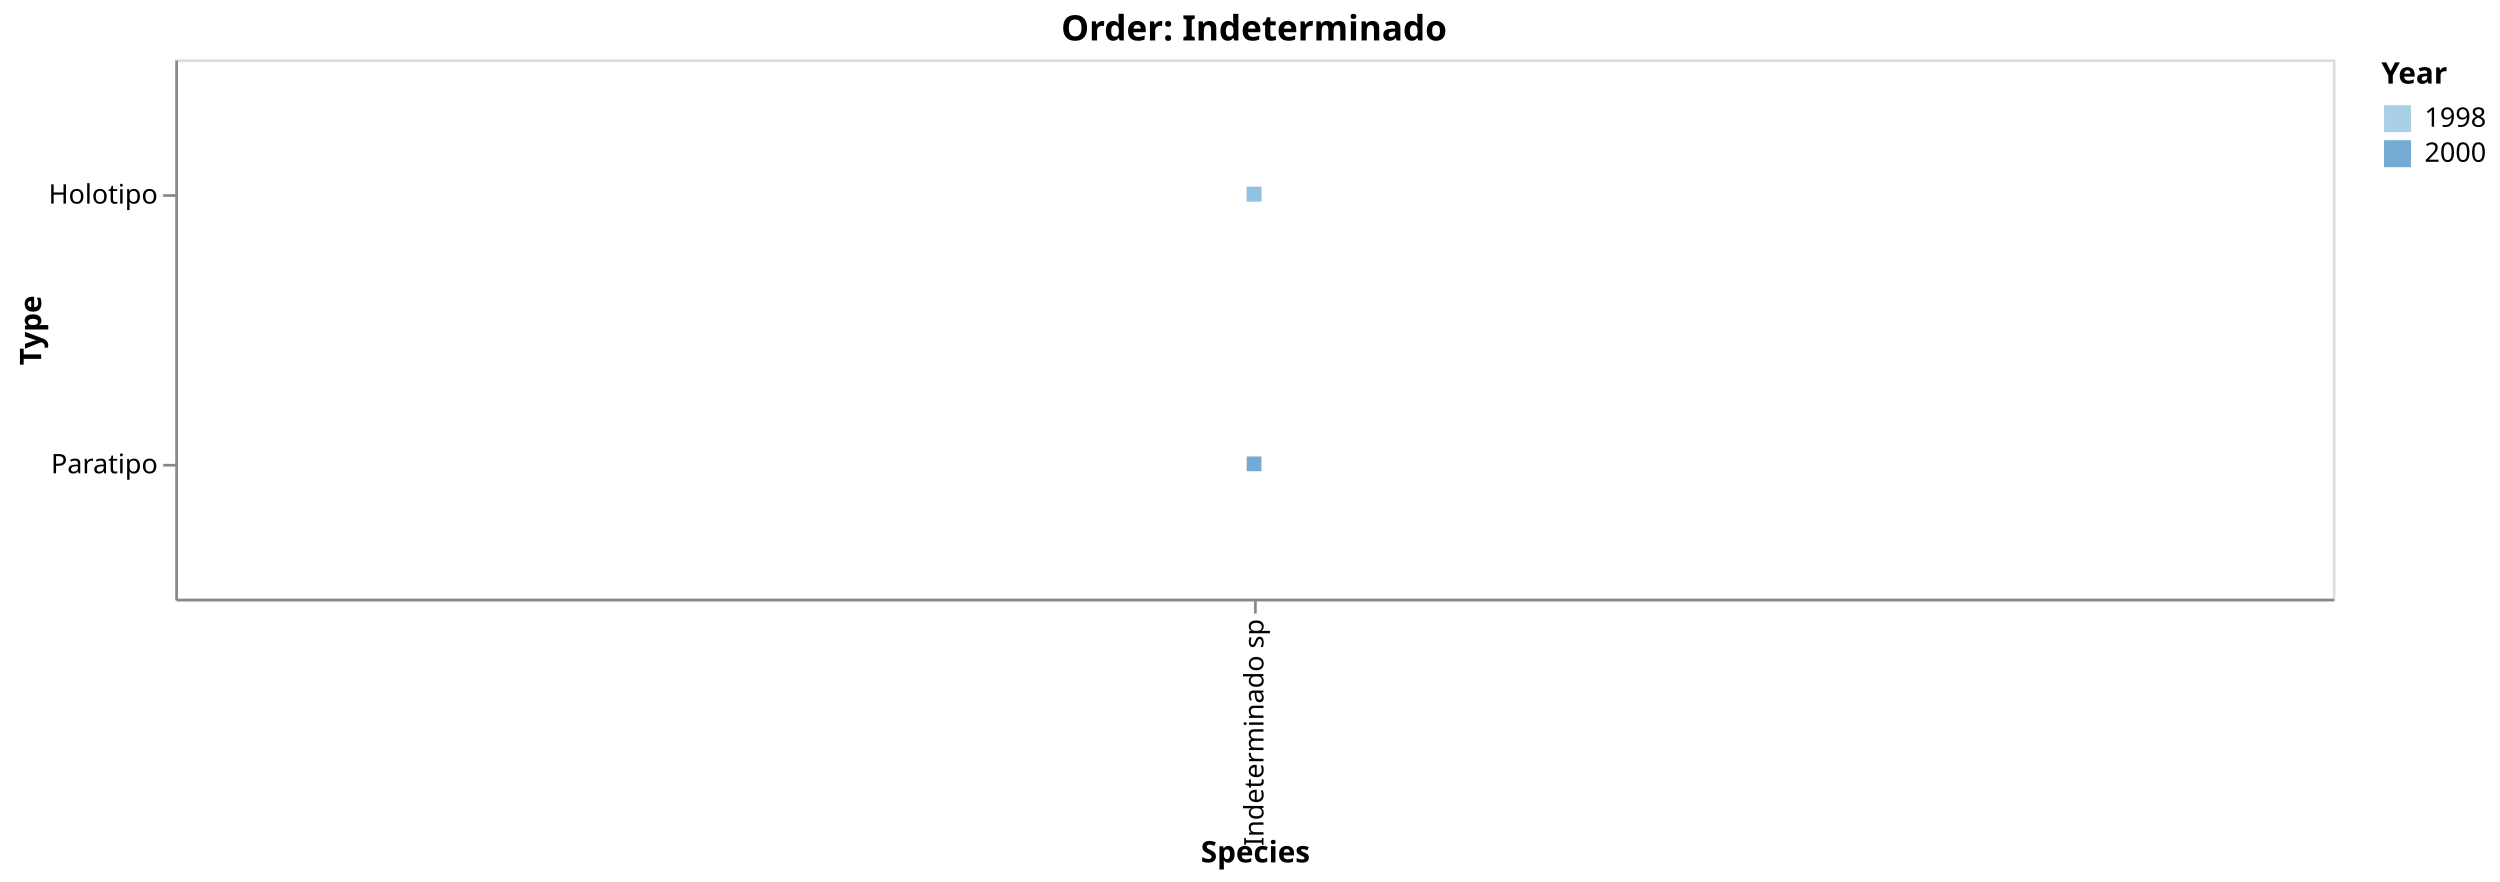
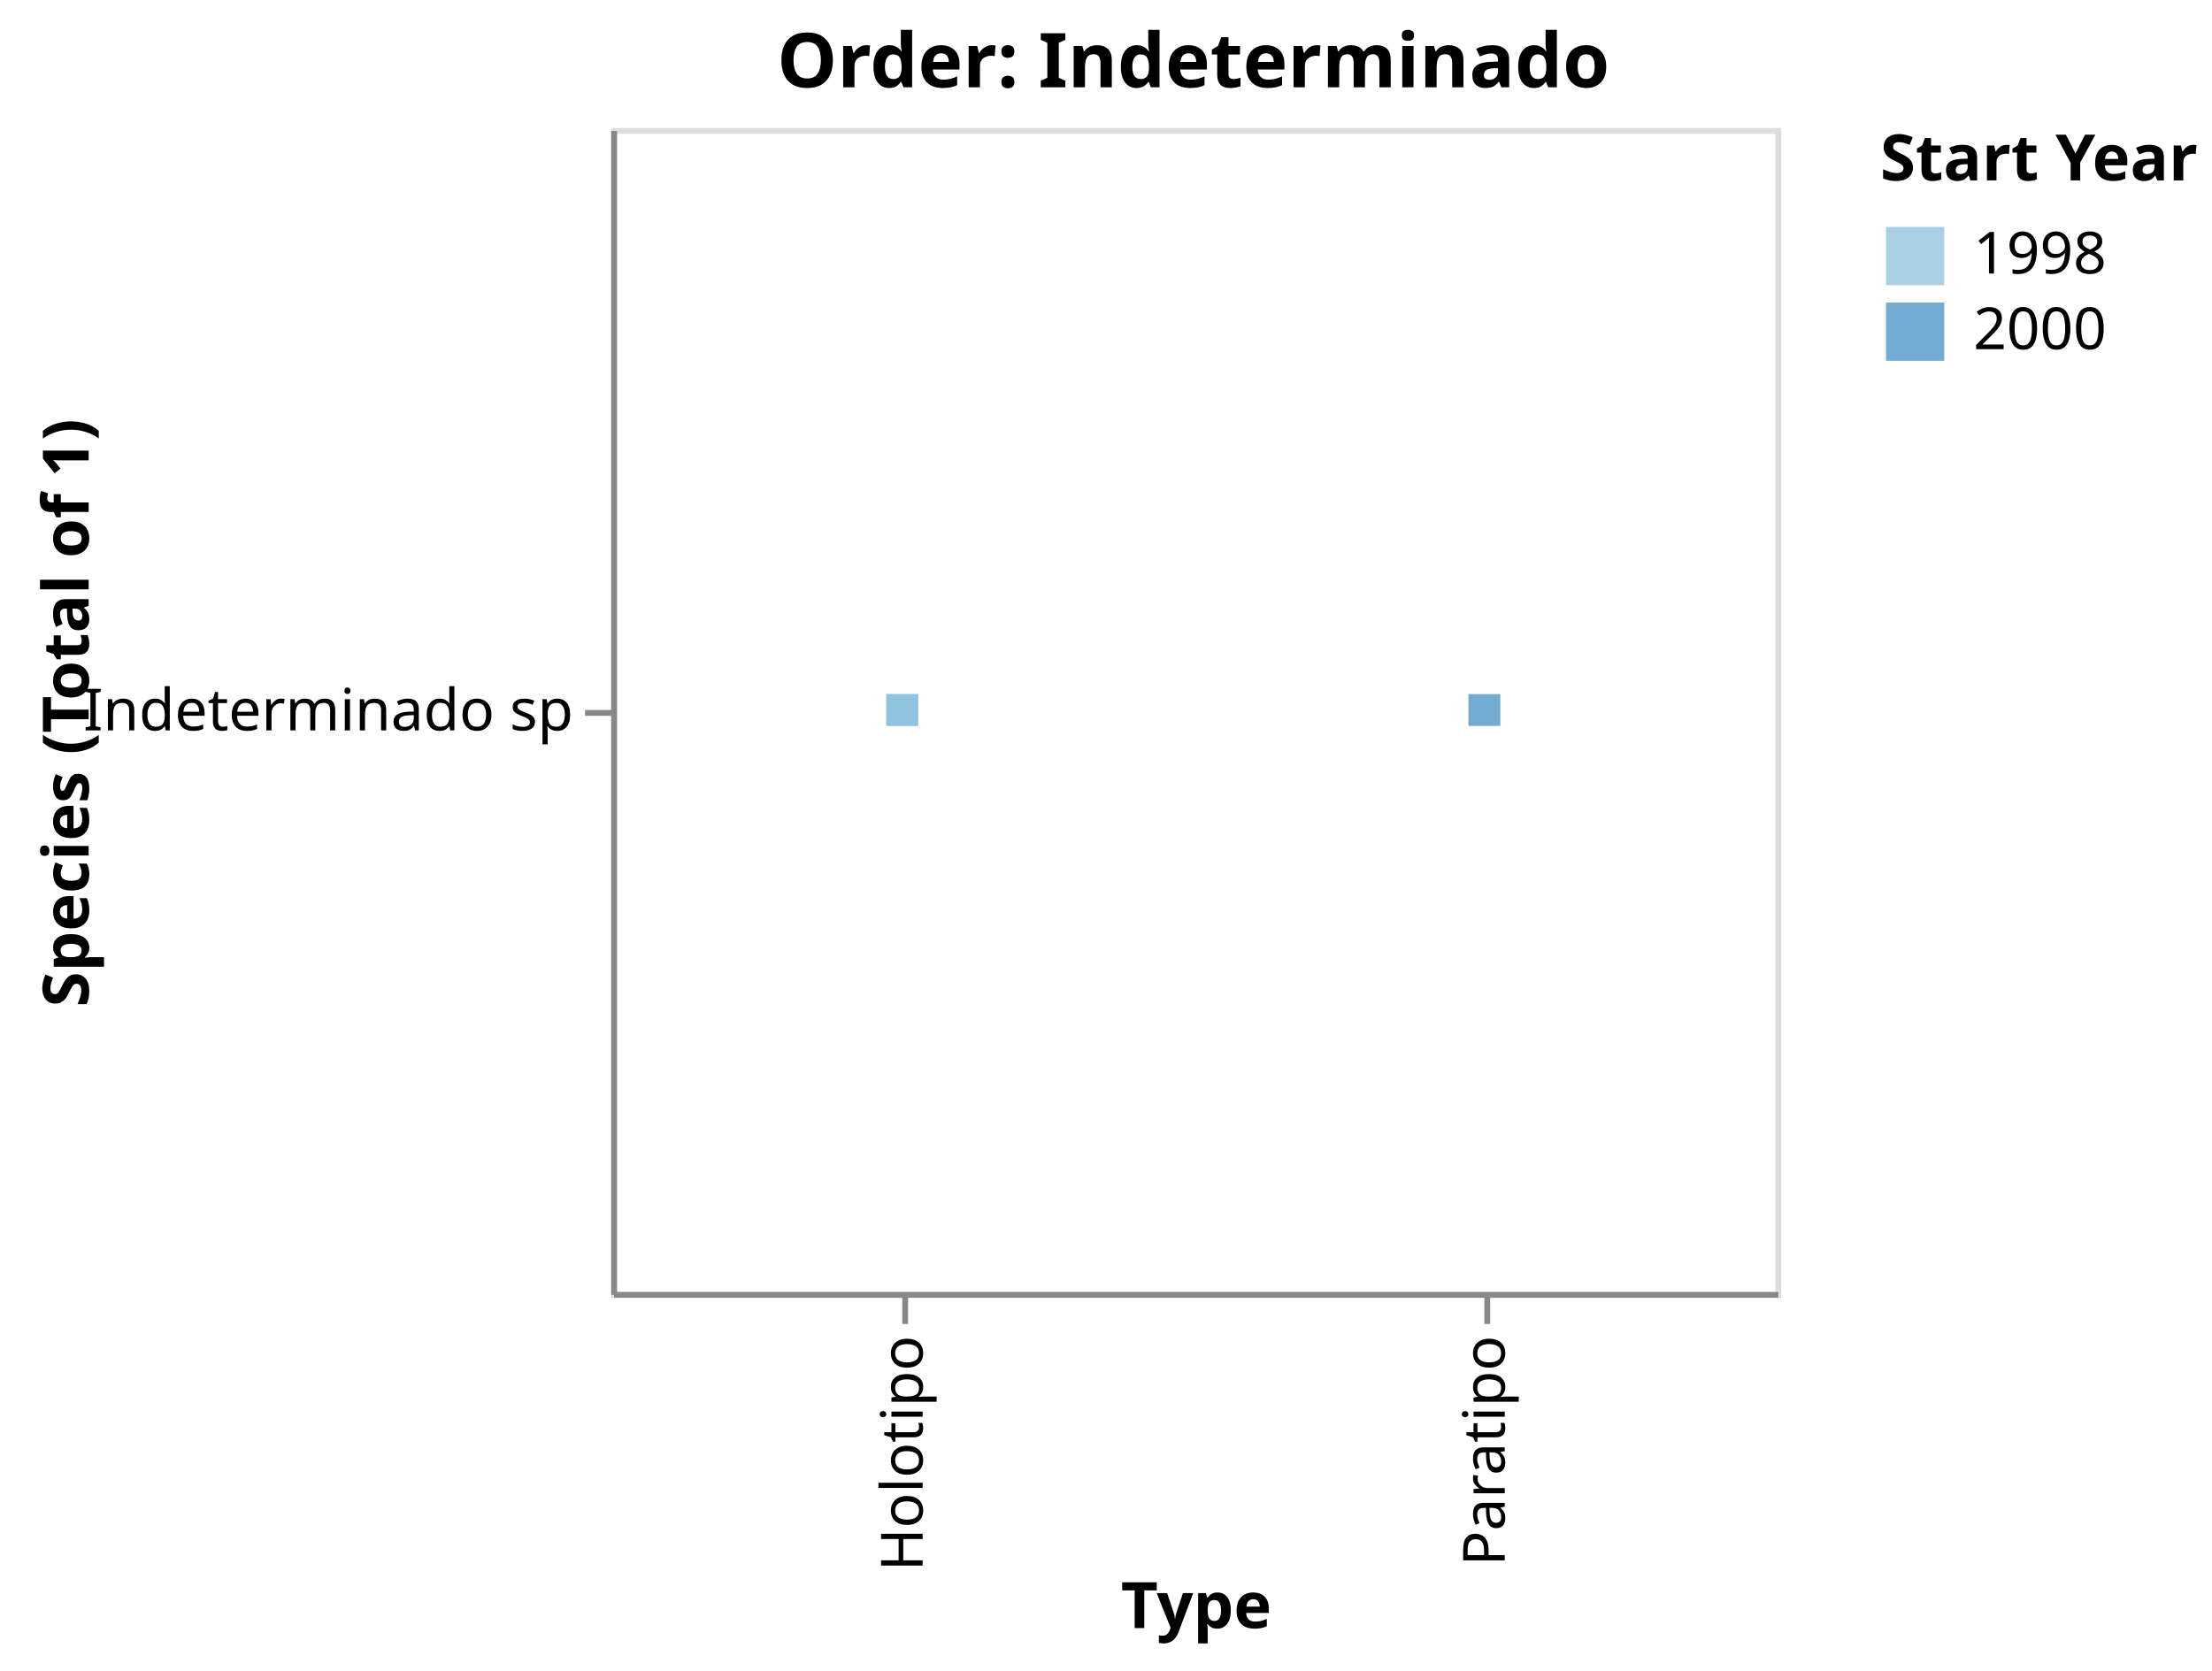
- <svg xmlns="http://www.w3.org/2000/svg" class="marks" width="927" height="327" viewBox="0 0 927 327" version="1.1">
-   <g transform="translate(65,22)">
+ <svg xmlns="http://www.w3.org/2000/svg" class="marks" width="380" height="287" viewBox="0 0 380 287" version="1.1">
+   <g transform="translate(105,22)">
    <g class="mark-group role-frame root">
      <g transform="translate(0,0)">
-         <path class="background" d="M0.5,0.5h800v200h-800Z" style="fill: none; stroke: #ddd;" />
+         <path class="background" d="M0.5,0.5h200v200h-200Z" style="fill: none; stroke: #ddd;" />
        <g>
          <g class="mark-symbol role-mark marks">
-             <path transform="translate(400,50)" d="M-2.739,-2.739h5.477v5.477h-5.477Z" style="fill: rgb(134, 188, 220); stroke-width: 2; opacity: 0.7;" />
-             <path transform="translate(400,50)" d="M-2.739,-2.739h5.477v5.477h-5.477Z" style="fill: rgb(134, 188, 220); stroke-width: 2; opacity: 0.7;" />
-             <path transform="translate(400,150)" d="M-2.739,-2.739h5.477v5.477h-5.477Z" style="fill: rgb(56, 135, 192); stroke-width: 2; opacity: 0.7;" />
+             <path transform="translate(50,100)" d="M-2.739,-2.739h5.477v5.477h-5.477Z" style="fill: rgb(134, 188, 220); stroke-width: 2; opacity: 0.7;" />
+             <path transform="translate(50,100)" d="M-2.739,-2.739h5.477v5.477h-5.477Z" style="fill: rgb(134, 188, 220); stroke-width: 2; opacity: 0.7;" />
+             <path transform="translate(150,100)" d="M-2.739,-2.739h5.477v5.477h-5.477Z" style="fill: rgb(56, 135, 192); stroke-width: 2; opacity: 0.7;" />
          </g>
          <g class="mark-group role-legend">
-             <g transform="translate(818,0)">
-               <path class="background" d="M0,0h39v40h-39Z" style="pointer-events: none; fill: none;" />
+             <g transform="translate(218,0)">
+               <path class="background" d="M0,0h52v40h-52Z" style="pointer-events: none; fill: none;" />
              <g>
                <g class="mark-group role-legend-entry">
                  <g transform="translate(0,16)">
                    <path class="background" d="M0,0h0v0h0Z" style="pointer-events: none; fill: none;" />
                    <g>
                      <g class="mark-group role-scope">
                        <g transform="translate(0,0)">
                          <path class="background" d="M0,0h38.246v11h-38.246Z" style="pointer-events: none; fill: none; opacity: 1;" />
                          <g>
                            <g class="mark-symbol role-legend-symbol" style="pointer-events: none;">
                              <path transform="translate(6,6)" d="M-5,-5h10v10h-10Z" style="fill: rgb(134, 188, 220); stroke-width: 1.5; opacity: 0.7;" />
                            </g>
                            <g class="mark-text role-legend-label" style="pointer-events: none;">
                              <text text-anchor="start" transform="translate(16,9)" style="font-family: sans-serif; font-size: 10px; fill: #000; opacity: 1;">1998</text>
                            </g>
                          </g>
                          <path class="foreground" d="" style="pointer-events: none; display: none; fill: none;" />
                        </g>
                        <g transform="translate(0,13)">
                          <path class="background" d="M0,0h38.246v11h-38.246Z" style="pointer-events: none; fill: none; opacity: 1;" />
                          <g>
                            <g class="mark-symbol role-legend-symbol" style="pointer-events: none;">
                              <path transform="translate(6,6)" d="M-5,-5h10v10h-10Z" style="fill: rgb(56, 135, 192); stroke-width: 1.5; opacity: 0.7;" />
                            </g>
                            <g class="mark-text role-legend-label" style="pointer-events: none;">
                              <text text-anchor="start" transform="translate(16,9)" style="font-family: sans-serif; font-size: 10px; fill: #000; opacity: 1;">2000</text>
                            </g>
                          </g>
                          <path class="foreground" d="" style="pointer-events: none; display: none; fill: none;" />
                        </g>
                      </g>
                    </g>
                    <path class="foreground" d="" style="pointer-events: none; display: none; fill: none;" />
                  </g>
                </g>
                <g class="mark-text role-legend-title" style="pointer-events: none;">
-                   <text text-anchor="start" transform="translate(0,9)" style="font-family: sans-serif; font-size: 11px; font-weight: bold; fill: #000; opacity: 1;">Year</text>
+                   <text text-anchor="start" transform="translate(0,9)" style="font-family: sans-serif; font-size: 11px; font-weight: bold; fill: #000; opacity: 1;">Start Year</text>
                </g>
              </g>
              <path class="foreground" d="" style="pointer-events: none; display: none; fill: none;" />
            </g>
          </g>
          <g class="mark-group role-title">
-             <g transform="translate(400,-17)">
+             <g transform="translate(100,-17)">
              <path class="background" d="M0,0h0v0h0Z" style="pointer-events: none; fill: none;" />
              <g>
                <g class="mark-text role-title-text" style="pointer-events: none;">
                  <text text-anchor="middle" transform="translate(0,10)" style="font-family: sans-serif; font-size: 13px; font-weight: bold; fill: #000; opacity: 1;">Order: Indeterminado</text>
                </g>
              </g>
              <path class="foreground" d="" style="pointer-events: none; display: none; fill: none;" />
            </g>
          </g>
          <g class="mark-group role-axis">
            <g transform="translate(0.5,200.5)">
              <path class="background" d="M0,0h0v0h0Z" style="pointer-events: none; fill: none;" />
              <g>
                <g class="mark-rule role-axis-tick" style="pointer-events: none;">
-                   <line transform="translate(400,0)" x2="0" y2="5" style="fill: none; stroke: #888; stroke-width: 1; opacity: 1;" />
+                   <line transform="translate(50,0)" x2="0" y2="5" style="fill: none; stroke: #888; stroke-width: 1; opacity: 1;" />
+                   <line transform="translate(150,0)" x2="0" y2="5" style="fill: none; stroke: #888; stroke-width: 1; opacity: 1;" />
                </g>
                <g class="mark-text role-axis-label" style="pointer-events: none;">
-                   <text text-anchor="end" transform="translate(400,7) rotate(270) translate(0,3)" style="font-family: sans-serif; font-size: 10px; fill: #000; opacity: 1;">Indeterminado sp</text>
+                   <text text-anchor="end" transform="translate(50,7) rotate(270) translate(0,3)" style="font-family: sans-serif; font-size: 10px; fill: #000; opacity: 1;">Holotipo</text>
+                   <text text-anchor="end" transform="translate(150,7) rotate(270) translate(0,3)" style="font-family: sans-serif; font-size: 10px; fill: #000; opacity: 1;">Paratipo</text>
                </g>
                <g class="mark-rule role-axis-domain" style="pointer-events: none;">
-                   <line transform="translate(0,0)" x2="800" y2="0" style="fill: none; stroke: #888; stroke-width: 1; opacity: 1;" />
+                   <line transform="translate(0,0)" x2="200" y2="0" style="fill: none; stroke: #888; stroke-width: 1; opacity: 1;" />
                </g>
                <g class="mark-text role-axis-title" style="pointer-events: none;">
-                   <text text-anchor="middle" transform="translate(400,97.27051)" style="font-family: sans-serif; font-size: 11px; font-weight: bold; fill: #000; opacity: 1;">Species</text>
+                   <text text-anchor="middle" transform="translate(100,57.24609)" style="font-family: sans-serif; font-size: 11px; font-weight: bold; fill: #000; opacity: 1;">Type</text>
                </g>
              </g>
              <path class="foreground" d="" style="pointer-events: none; display: none; fill: none;" />
            </g>
          </g>
          <g class="mark-group role-axis">
            <g transform="translate(0.5,0.5)">
              <path class="background" d="M0,0h0v0h0Z" style="pointer-events: none; fill: none;" />
              <g>
                <g class="mark-rule role-axis-tick" style="pointer-events: none;">
-                   <line transform="translate(0,50)" x2="-5" y2="0" style="fill: none; stroke: #888; stroke-width: 1; opacity: 1;" />
-                   <line transform="translate(0,150)" x2="-5" y2="0" style="fill: none; stroke: #888; stroke-width: 1; opacity: 1;" />
+                   <line transform="translate(0,100)" x2="-5" y2="0" style="fill: none; stroke: #888; stroke-width: 1; opacity: 1;" />
                </g>
                <g class="mark-text role-axis-label" style="pointer-events: none;">
-                   <text text-anchor="end" transform="translate(-7,53)" style="font-family: sans-serif; font-size: 10px; fill: #000; opacity: 1;">Holotipo</text>
-                   <text text-anchor="end" transform="translate(-7,153)" style="font-family: sans-serif; font-size: 10px; fill: #000; opacity: 1;">Paratipo</text>
+                   <text text-anchor="end" transform="translate(-7,103)" style="font-family: sans-serif; font-size: 10px; fill: #000; opacity: 1;">Indeterminado sp</text>
                </g>
                <g class="mark-rule role-axis-domain" style="pointer-events: none;">
                  <line transform="translate(0,0)" x2="0" y2="200" style="fill: none; stroke: #888; stroke-width: 1; opacity: 1;" />
                </g>
                <g class="mark-text role-axis-title" style="pointer-events: none;">
-                   <text text-anchor="middle" transform="translate(-48.24609,100) rotate(-90) translate(0,-2)" style="font-family: sans-serif; font-size: 11px; font-weight: bold; fill: #000; opacity: 1;">Type</text>
+                   <text text-anchor="middle" transform="translate(-88.27051,100) rotate(-90) translate(0,-2)" style="font-family: sans-serif; font-size: 11px; font-weight: bold; fill: #000; opacity: 1;">Species (Total of 1)</text>
                </g>
              </g>
              <path class="foreground" d="" style="pointer-events: none; display: none; fill: none;" />
            </g>
          </g>
        </g>
        <path class="foreground" d="" style="display: none; fill: none;" />
      </g>
    </g>
  </g>
</svg>
